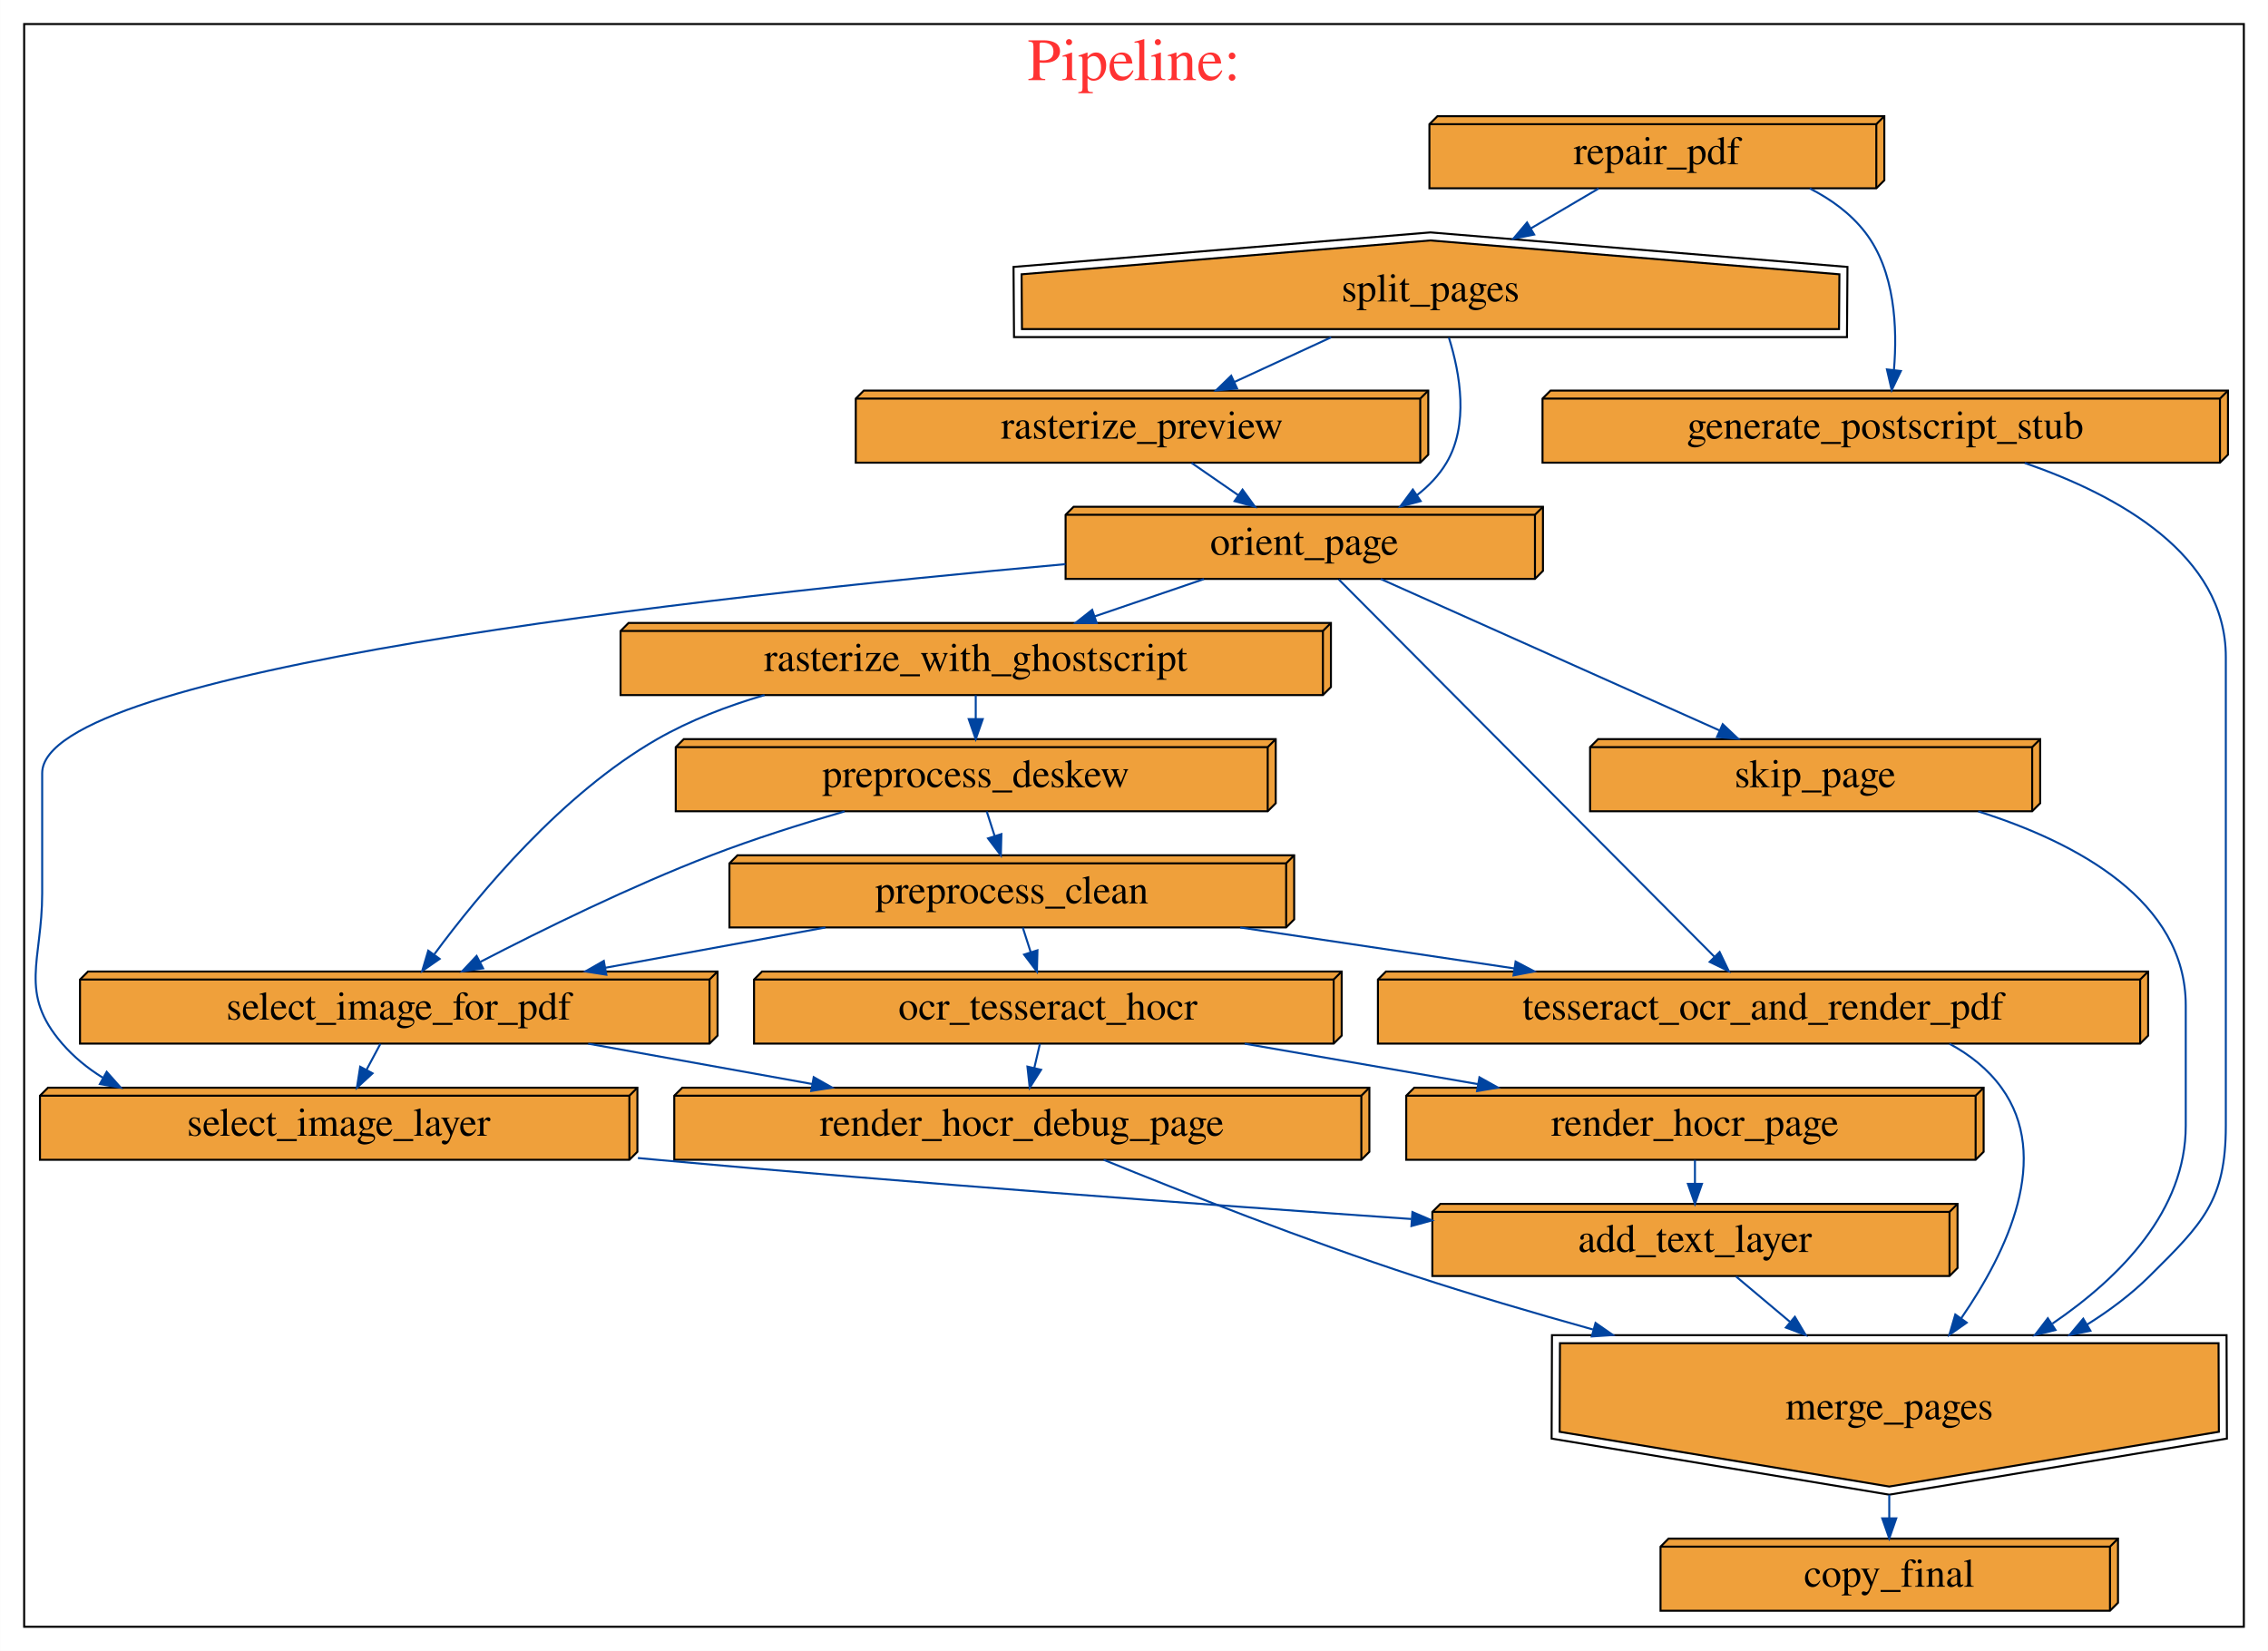
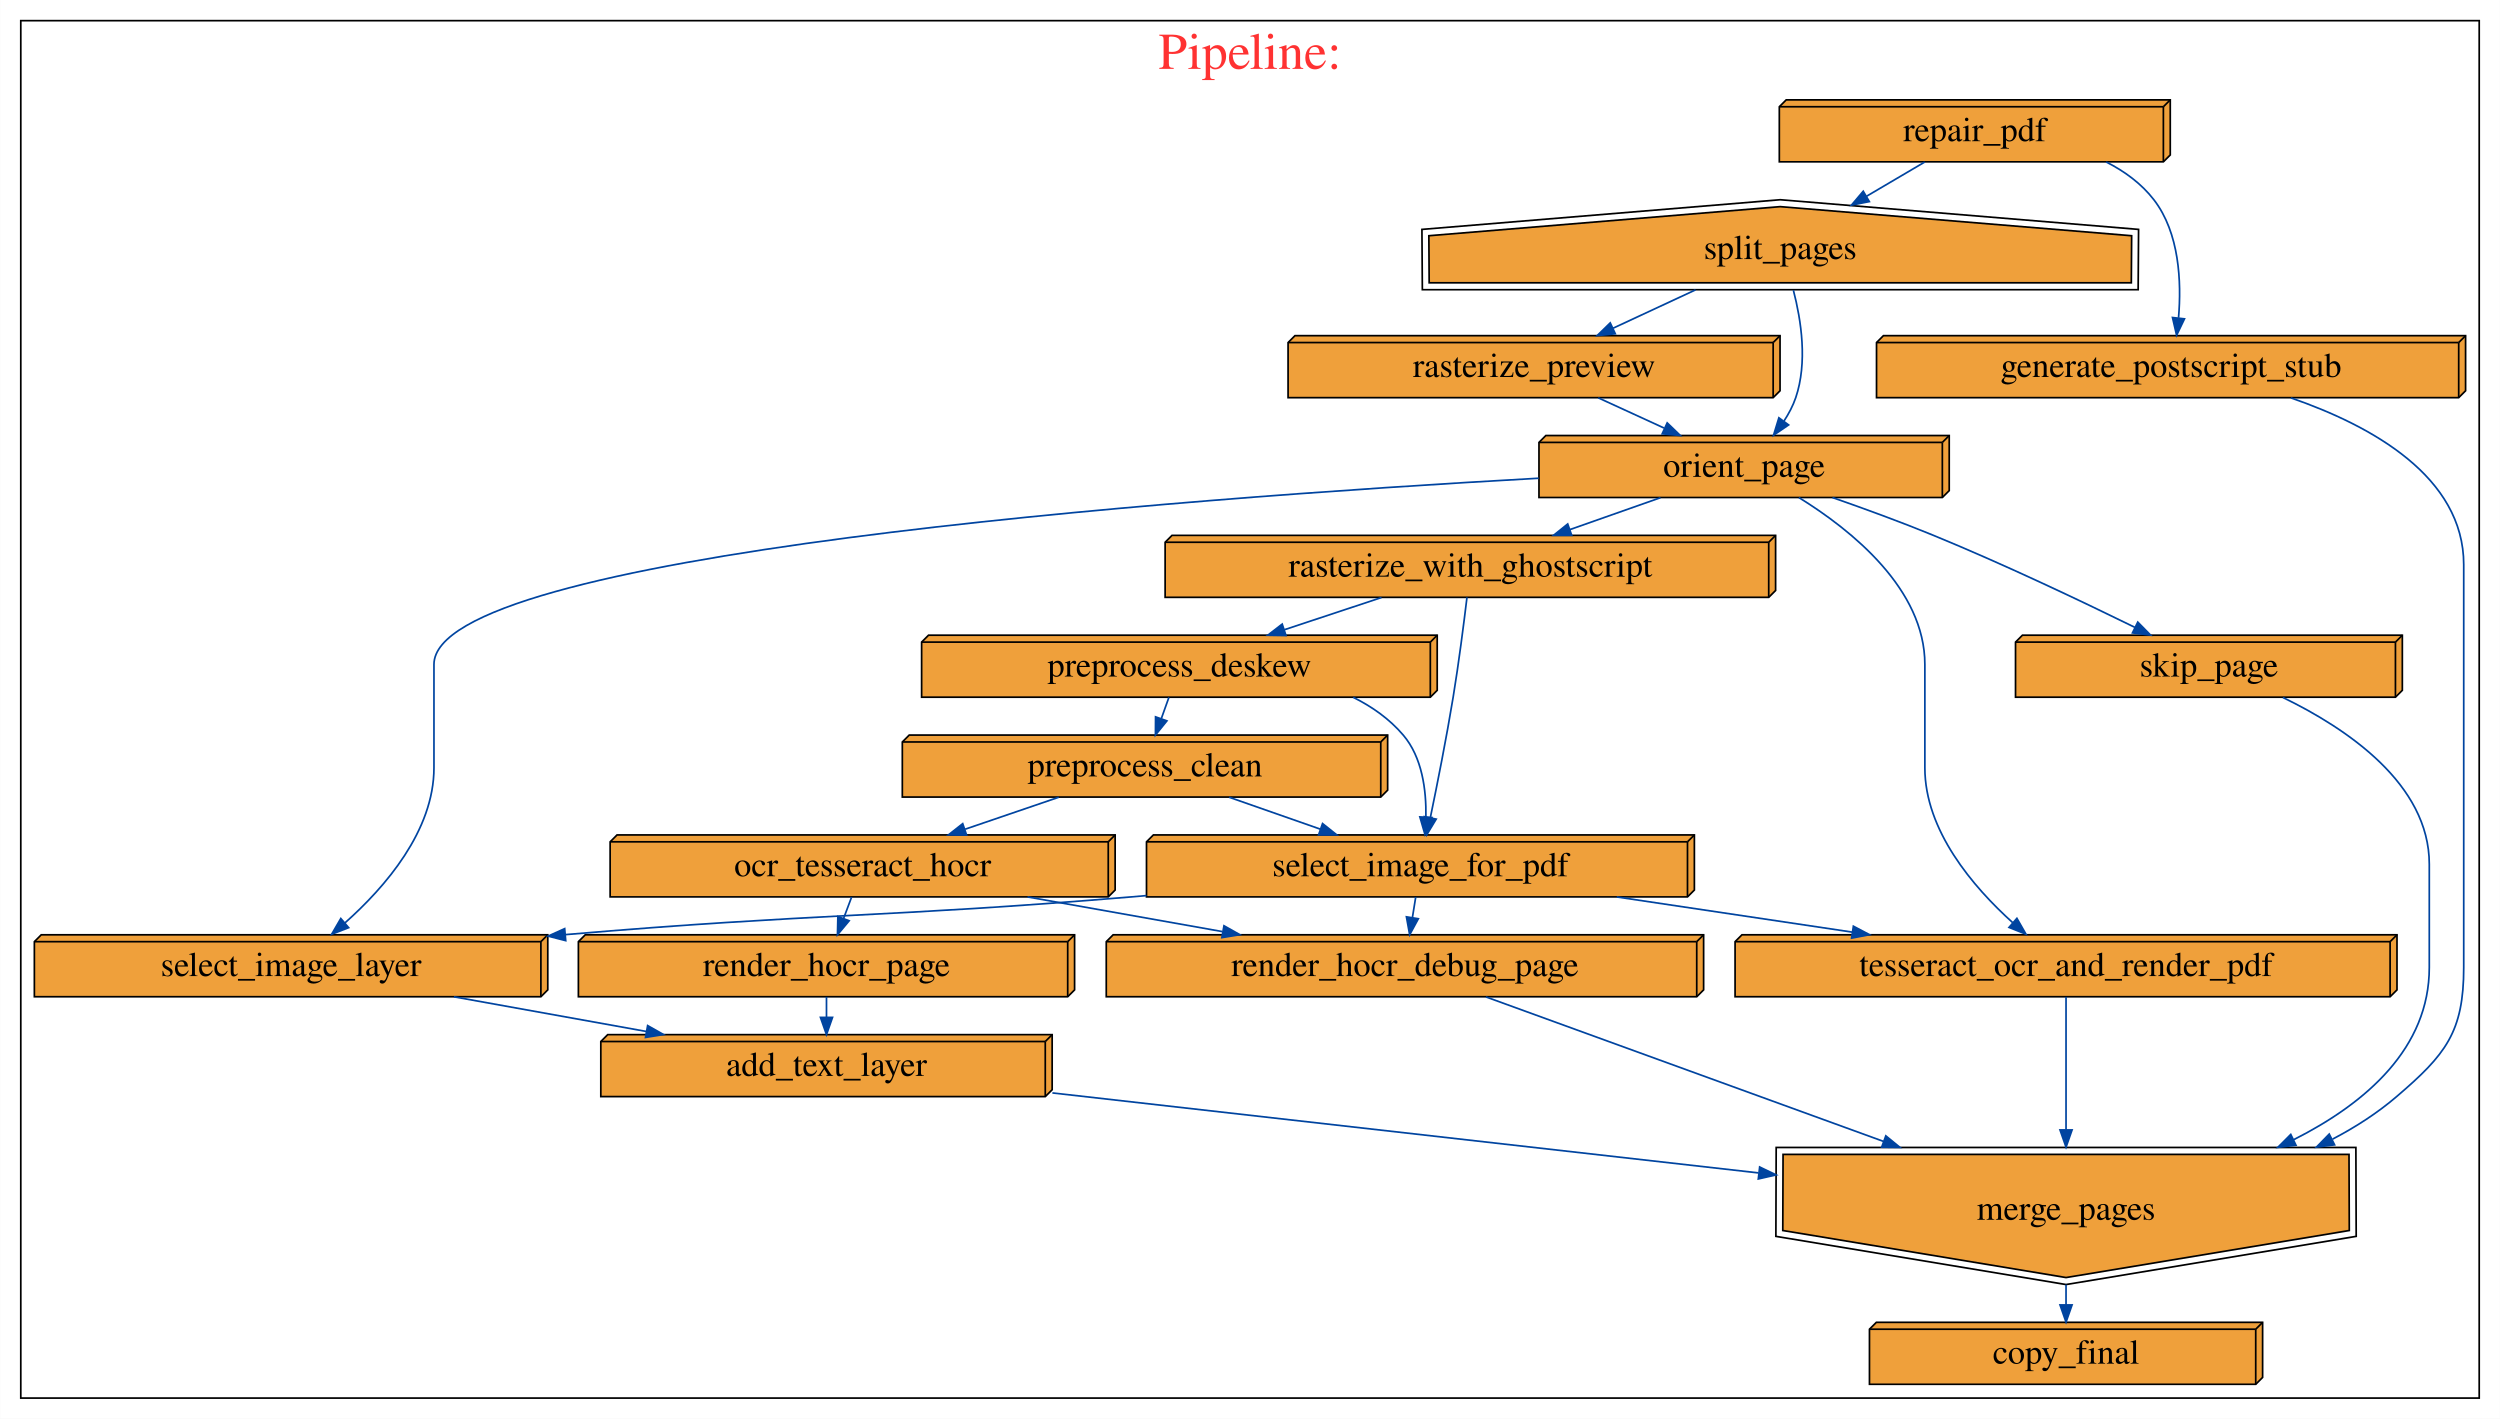
- <svg xmlns="http://www.w3.org/2000/svg" width="1132pt" height="824pt" viewBox="0.00 0.00 1132.00 824.08">
+ <svg xmlns="http://www.w3.org/2000/svg" width="1452pt" height="824pt" viewBox="0.00 0.00 1452.00 824.08">
  <g id="graph0" class="graph" transform="scale(1 1) rotate(0) translate(4 820.083)">
-     <polygon fill="white" stroke="none" points="-4,4 -4,-820.083 1128,-820.083 1128,4 -4,4" />
+     <polygon fill="white" stroke="none" points="-4,4 -4,-820.083 1448,-820.083 1448,4 -4,4" />
    <g id="clust1" class="cluster">
-       <polygon fill="none" stroke="black" points="8,-8 8,-808.083 1116,-808.083 1116,-8 8,-8" />
-       <text text-anchor="middle" x="562" y="-780.083" font-family="Times,serif" font-size="30.00" fill="#ff3232">Pipeline:</text>
+       <polygon fill="none" stroke="black" points="8,-8 8,-808.083 1436,-808.083 1436,-8 8,-8" />
+       <text text-anchor="middle" x="722" y="-780.083" font-family="Times,serif" font-size="30.00" fill="#ff3232">Pipeline:</text>
    </g>
    <g id="node1" class="node">
-       <polygon fill="#efa03b" stroke="black" points="936.535,-762.083 713.465,-762.083 709.465,-758.083 709.465,-726.083 932.535,-726.083 936.535,-730.083 936.535,-762.083" />
-       <polyline fill="none" stroke="black" points="932.535,-758.083 709.465,-758.083 " />
-       <polyline fill="none" stroke="black" points="932.535,-758.083 932.535,-726.083 " />
-       <polyline fill="none" stroke="black" points="932.535,-758.083 936.535,-762.083 " />
-       <text text-anchor="middle" x="823" y="-738.083" font-family="Times,serif" font-size="20.00">repair_pdf</text>
+       <polygon fill="#efa03b" stroke="black" points="1256.54,-762.083 1033.46,-762.083 1029.46,-758.083 1029.46,-726.083 1252.54,-726.083 1256.54,-730.083 1256.54,-762.083" />
+       <polyline fill="none" stroke="black" points="1252.54,-758.083 1029.46,-758.083 " />
+       <polyline fill="none" stroke="black" points="1252.54,-758.083 1252.54,-726.083 " />
+       <polyline fill="none" stroke="black" points="1252.54,-758.083 1256.54,-762.083 " />
+       <text text-anchor="middle" x="1143" y="-738.083" font-family="Times,serif" font-size="20.00">repair_pdf</text>
    </g>
    <g id="node2" class="node">
-       <polygon fill="#efa03b" stroke="black" points="914.112,-683.155 710,-700.057 505.888,-683.155 506.078,-655.806 913.922,-655.806 914.112,-683.155" />
-       <polygon fill="none" stroke="black" points="918.134,-686.834 710,-704.069 501.866,-686.834 502.11,-651.808 917.89,-651.808 918.134,-686.834" />
-       <text text-anchor="middle" x="710" y="-669.596" font-family="Times,serif" font-size="20.00">split_pages</text>
+       <polygon fill="#efa03b" stroke="black" points="1234.11,-683.155 1030,-700.057 825.888,-683.155 826.078,-655.806 1233.92,-655.806 1234.11,-683.155" />
+       <polygon fill="none" stroke="black" points="1238.13,-686.834 1030,-704.069 821.866,-686.834 822.11,-651.808 1237.89,-651.808 1238.13,-686.834" />
+       <text text-anchor="middle" x="1030" y="-669.596" font-family="Times,serif" font-size="20.00">split_pages</text>
    </g>
    <g id="edge1" class="edge">
-       <path fill="none" stroke="#0044a0" d="M793.9,-725.961C783.582,-719.89 771.656,-712.873 760.092,-706.069" />
-       <polygon fill="#0044a0" stroke="#0044a0" points="761.747,-702.982 751.353,-700.927 758.197,-709.015 761.747,-702.982" />
+       <path fill="none" stroke="#0044a0" d="M1113.9,-725.961C1103.58,-719.89 1091.66,-712.873 1080.09,-706.069" />
+       <polygon fill="#0044a0" stroke="#0044a0" points="1081.75,-702.982 1071.35,-700.927 1078.2,-709.015 1081.75,-702.982" />
    </g>
    <g id="node16" class="node">
-       <polygon fill="#efa03b" stroke="black" points="1108.08,-625.109 769.918,-625.109 765.918,-621.109 765.918,-589.109 1104.08,-589.109 1108.08,-593.109 1108.08,-625.109" />
-       <polyline fill="none" stroke="black" points="1104.08,-621.109 765.918,-621.109 " />
-       <polyline fill="none" stroke="black" points="1104.08,-621.109 1104.08,-589.109 " />
-       <polyline fill="none" stroke="black" points="1104.08,-621.109 1108.08,-625.109 " />
-       <text text-anchor="middle" x="937" y="-601.109" font-family="Times,serif" font-size="20.00">generate_postscript_stub</text>
+       <polygon fill="#efa03b" stroke="black" points="1428.08,-625.109 1089.92,-625.109 1085.92,-621.109 1085.92,-589.109 1424.08,-589.109 1428.08,-593.109 1428.08,-625.109" />
+       <polyline fill="none" stroke="black" points="1424.08,-621.109 1085.92,-621.109 " />
+       <polyline fill="none" stroke="black" points="1424.08,-621.109 1424.08,-589.109 " />
+       <polyline fill="none" stroke="black" points="1424.08,-621.109 1428.08,-625.109 " />
+       <text text-anchor="middle" x="1257" y="-601.109" font-family="Times,serif" font-size="20.00">generate_postscript_stub</text>
    </g>
    <g id="edge22" class="edge">
-       <path fill="none" stroke="#0044a0" d="M899.32,-726.004C909.979,-720.592 919.748,-713.466 927,-704.083 941.916,-684.78 943.099,-656.385 941.345,-635.486" />
-       <polygon fill="#0044a0" stroke="#0044a0" points="944.8,-634.881 940.218,-625.328 937.843,-635.653 944.8,-634.881" />
+       <path fill="none" stroke="#0044a0" d="M1219.32,-726.004C1229.98,-720.592 1239.75,-713.466 1247,-704.083 1261.92,-684.78 1263.1,-656.385 1261.35,-635.486" />
+       <polygon fill="#0044a0" stroke="#0044a0" points="1264.8,-634.881 1260.22,-625.328 1257.84,-635.653 1264.8,-634.881" />
    </g>
    <g id="node3" class="node">
-       <polygon fill="#efa03b" stroke="black" points="708.883,-625.109 427.117,-625.109 423.117,-621.109 423.117,-589.109 704.883,-589.109 708.883,-593.109 708.883,-625.109" />
-       <polyline fill="none" stroke="black" points="704.883,-621.109 423.117,-621.109 " />
-       <polyline fill="none" stroke="black" points="704.883,-621.109 704.883,-589.109 " />
-       <polyline fill="none" stroke="black" points="704.883,-621.109 708.883,-625.109 " />
-       <text text-anchor="middle" x="566" y="-601.109" font-family="Times,serif" font-size="20.00">rasterize_preview</text>
+       <polygon fill="#efa03b" stroke="black" points="1029.88,-625.109 748.117,-625.109 744.117,-621.109 744.117,-589.109 1025.88,-589.109 1029.88,-593.109 1029.88,-625.109" />
+       <polyline fill="none" stroke="black" points="1025.88,-621.109 744.117,-621.109 " />
+       <polyline fill="none" stroke="black" points="1025.88,-621.109 1025.88,-589.109 " />
+       <polyline fill="none" stroke="black" points="1025.88,-621.109 1029.88,-625.109 " />
+       <text text-anchor="middle" x="887" y="-601.109" font-family="Times,serif" font-size="20.00">rasterize_preview</text>
    </g>
    <g id="edge2" class="edge">
-       <path fill="none" stroke="#0044a0" d="M660.443,-651.715C644.813,-644.498 627.615,-636.558 612.226,-629.452" />
-       <polygon fill="#0044a0" stroke="#0044a0" points="613.454,-626.165 602.908,-625.15 610.52,-632.52 613.454,-626.165" />
+       <path fill="none" stroke="#0044a0" d="M980.788,-651.715C965.266,-644.498 948.187,-636.558 932.905,-629.452" />
+       <polygon fill="#0044a0" stroke="#0044a0" points="934.195,-626.193 923.652,-625.15 931.244,-632.54 934.195,-626.193" />
    </g>
    <g id="node4" class="node">
-       <polygon fill="#efa03b" stroke="black" points="766.148,-567.109 531.852,-567.109 527.852,-563.109 527.852,-531.109 762.148,-531.109 766.148,-535.109 766.148,-567.109" />
-       <polyline fill="none" stroke="black" points="762.148,-563.109 527.852,-563.109 " />
-       <polyline fill="none" stroke="black" points="762.148,-563.109 762.148,-531.109 " />
-       <polyline fill="none" stroke="black" points="762.148,-563.109 766.148,-567.109 " />
-       <text text-anchor="middle" x="647" y="-543.109" font-family="Times,serif" font-size="20.00">orient_page</text>
+       <polygon fill="#efa03b" stroke="black" points="1128.15,-567.109 893.852,-567.109 889.852,-563.109 889.852,-531.109 1124.15,-531.109 1128.15,-535.109 1128.15,-567.109" />
+       <polyline fill="none" stroke="black" points="1124.15,-563.109 889.852,-563.109 " />
+       <polyline fill="none" stroke="black" points="1124.15,-563.109 1124.15,-531.109 " />
+       <polyline fill="none" stroke="black" points="1124.15,-563.109 1128.15,-567.109 " />
+       <text text-anchor="middle" x="1009" y="-543.109" font-family="Times,serif" font-size="20.00">orient_page</text>
    </g>
    <g id="edge4" class="edge">
-       <path fill="none" stroke="#0044a0" d="M719.184,-651.557C724.864,-633.356 729.158,-607.968 718,-589.109 714.258,-582.785 709.086,-577.418 703.224,-572.88" />
-       <polygon fill="#0044a0" stroke="#0044a0" points="705.107,-569.928 694.871,-567.195 701.168,-575.715 705.107,-569.928" />
+       <path fill="none" stroke="#0044a0" d="M1037.63,-651.508C1042.21,-633.96 1045.92,-609.455 1039,-589.109 1037.4,-584.404 1034.98,-579.822 1032.19,-575.552" />
+       <polygon fill="#0044a0" stroke="#0044a0" points="1034.85,-573.258 1026.1,-567.282 1029.21,-577.409 1034.85,-573.258" />
    </g>
    <g id="edge3" class="edge">
-       <path fill="none" stroke="#0044a0" d="M590.743,-589.003C598.123,-583.901 606.33,-578.227 614.143,-572.825" />
-       <polygon fill="#0044a0" stroke="#0044a0" points="616.174,-575.677 622.409,-567.111 612.193,-569.919 616.174,-575.677" />
+       <path fill="none" stroke="#0044a0" d="M924.267,-589.003C936.328,-583.467 949.857,-577.257 962.502,-571.453" />
+       <polygon fill="#0044a0" stroke="#0044a0" points="964.333,-574.463 971.961,-567.111 961.413,-568.102 964.333,-574.463" />
    </g>
    <g id="node5" class="node">
-       <polygon fill="#efa03b" stroke="black" points="660.299,-509.109 309.701,-509.109 305.701,-505.109 305.701,-473.109 656.299,-473.109 660.299,-477.109 660.299,-509.109" />
-       <polyline fill="none" stroke="black" points="656.299,-505.109 305.701,-505.109 " />
-       <polyline fill="none" stroke="black" points="656.299,-505.109 656.299,-473.109 " />
-       <polyline fill="none" stroke="black" points="656.299,-505.109 660.299,-509.109 " />
-       <text text-anchor="middle" x="483" y="-485.109" font-family="Times,serif" font-size="20.00">rasterize_with_ghostscript</text>
+       <polygon fill="#efa03b" stroke="black" points="1027.3,-509.109 676.701,-509.109 672.701,-505.109 672.701,-473.109 1023.3,-473.109 1027.3,-477.109 1027.3,-509.109" />
+       <polyline fill="none" stroke="black" points="1023.3,-505.109 672.701,-505.109 " />
+       <polyline fill="none" stroke="black" points="1023.3,-505.109 1023.3,-473.109 " />
+       <polyline fill="none" stroke="black" points="1023.3,-505.109 1027.3,-509.109 " />
+       <text text-anchor="middle" x="850" y="-485.109" font-family="Times,serif" font-size="20.00">rasterize_with_ghostscript</text>
    </g>
    <g id="edge5" class="edge">
-       <path fill="none" stroke="#0044a0" d="M596.903,-531.003C579.736,-525.141 560.358,-518.524 542.518,-512.433" />
-       <polygon fill="#0044a0" stroke="#0044a0" points="543.384,-509.03 532.79,-509.111 541.122,-515.654 543.384,-509.03" />
+       <path fill="none" stroke="#0044a0" d="M960.431,-531.003C943.787,-525.141 924.999,-518.524 907.704,-512.433" />
+       <polygon fill="#0044a0" stroke="#0044a0" points="908.867,-509.132 898.272,-509.111 906.541,-515.734 908.867,-509.132" />
    </g>
    <g id="node11" class="node">
      <polygon fill="#efa03b" stroke="black" points="314.109,-277.109 19.891,-277.109 15.891,-273.109 15.891,-241.109 310.109,-241.109 314.109,-245.109 314.109,-277.109" />
      <polyline fill="none" stroke="black" points="310.109,-273.109 15.891,-273.109 " />
      <polyline fill="none" stroke="black" points="310.109,-273.109 310.109,-241.109 " />
      <polyline fill="none" stroke="black" points="310.109,-273.109 314.109,-277.109 " />
      <text text-anchor="middle" x="165" y="-253.109" font-family="Times,serif" font-size="20.00">select_image_layer</text>
    </g>
    <g id="edge14" class="edge">
-       <path fill="none" stroke="#0044a0" d="M527.761,-538.463C345.118,-522.06 17,-485.447 17,-434.109 17,-434.109 17,-434.109 17,-374.109 17,-340.481 4.979,-324.525 27,-299.109 32.8,-292.415 39.654,-286.828 47.156,-282.17" />
-       <polygon fill="#0044a0" stroke="#0044a0" points="49.199,-285.038 56.236,-277.118 45.796,-278.921 49.199,-285.038" />
+       <path fill="none" stroke="#0044a0" d="M889.675,-542.297C675.505,-530.255 248,-498.192 248,-434.109 248,-434.109 248,-434.109 248,-374.109 248,-337.597 219.83,-304.936 196.312,-284.031" />
+       <polygon fill="#0044a0" stroke="#0044a0" points="198.437,-281.243 188.562,-277.404 193.888,-286.563 198.437,-281.243" />
    </g>
    <g id="node14" class="node">
-       <polygon fill="#efa03b" stroke="black" points="1014.34,-451.109 793.662,-451.109 789.662,-447.109 789.662,-415.109 1010.34,-415.109 1014.34,-419.109 1014.34,-451.109" />
-       <polyline fill="none" stroke="black" points="1010.34,-447.109 789.662,-447.109 " />
-       <polyline fill="none" stroke="black" points="1010.34,-447.109 1010.34,-415.109 " />
-       <polyline fill="none" stroke="black" points="1010.34,-447.109 1014.34,-451.109 " />
-       <text text-anchor="middle" x="902" y="-427.109" font-family="Times,serif" font-size="20.00">skip_page</text>
+       <polygon fill="#efa03b" stroke="black" points="1391.34,-451.109 1170.66,-451.109 1166.66,-447.109 1166.66,-415.109 1387.34,-415.109 1391.34,-419.109 1391.34,-451.109" />
+       <polyline fill="none" stroke="black" points="1387.34,-447.109 1166.66,-447.109 " />
+       <polyline fill="none" stroke="black" points="1387.34,-447.109 1387.34,-415.109 " />
+       <polyline fill="none" stroke="black" points="1387.34,-447.109 1391.34,-451.109 " />
+       <text text-anchor="middle" x="1279" y="-427.109" font-family="Times,serif" font-size="20.00">skip_page</text>
    </g>
    <g id="edge19" class="edge">
-       <path fill="none" stroke="#0044a0" d="M685.176,-531.042C730.244,-510.894 805.236,-477.369 854.145,-455.503" />
-       <polygon fill="#0044a0" stroke="#0044a0" points="855.862,-458.57 863.563,-451.293 853.005,-452.179 855.862,-458.57" />
+       <path fill="none" stroke="#0044a0" d="M1060.32,-531.078C1078.95,-524.591 1100.07,-516.881 1119,-509.109 1159.3,-492.568 1204.11,-471.304 1236.04,-455.645" />
+       <polygon fill="#0044a0" stroke="#0044a0" points="1237.67,-458.74 1245.1,-451.181 1234.58,-452.461 1237.67,-458.74" />
    </g>
    <g id="node15" class="node">
-       <polygon fill="#efa03b" stroke="black" points="1068.24,-335.109 687.76,-335.109 683.76,-331.109 683.76,-299.109 1064.24,-299.109 1068.24,-303.109 1068.24,-335.109" />
-       <polyline fill="none" stroke="black" points="1064.24,-331.109 683.76,-331.109 " />
-       <polyline fill="none" stroke="black" points="1064.24,-331.109 1064.24,-299.109 " />
-       <polyline fill="none" stroke="black" points="1064.24,-331.109 1068.24,-335.109 " />
-       <text text-anchor="middle" x="876" y="-311.109" font-family="Times,serif" font-size="20.00">tesseract_ocr_and_render_pdf</text>
+       <polygon fill="#efa03b" stroke="black" points="1388.24,-277.109 1007.76,-277.109 1003.76,-273.109 1003.76,-241.109 1384.24,-241.109 1388.24,-245.109 1388.24,-277.109" />
+       <polyline fill="none" stroke="black" points="1384.24,-273.109 1003.76,-273.109 " />
+       <polyline fill="none" stroke="black" points="1384.24,-273.109 1384.24,-241.109 " />
+       <polyline fill="none" stroke="black" points="1384.24,-273.109 1388.24,-277.109 " />
+       <text text-anchor="middle" x="1196" y="-253.109" font-family="Times,serif" font-size="20.00">tesseract_ocr_and_render_pdf</text>
    </g>
    <g id="edge21" class="edge">
-       <path fill="none" stroke="#0044a0" d="M664.212,-530.822C704.512,-490.347 805.091,-389.328 851.647,-342.569" />
-       <polygon fill="#0044a0" stroke="#0044a0" points="854.325,-344.84 858.9,-335.284 849.364,-339.901 854.325,-344.84" />
+       <path fill="none" stroke="#0044a0" d="M1040.79,-531.094C1071.69,-511.983 1114,-477.834 1114,-434.109 1114,-434.109 1114,-434.109 1114,-374.109 1114,-337.749 1141.83,-305.063 1165.07,-284.11" />
+       <polygon fill="#0044a0" stroke="#0044a0" points="1167.46,-286.664 1172.72,-277.466 1162.87,-281.377 1167.46,-286.664" />
    </g>
    <g id="node6" class="node">
-       <polygon fill="#efa03b" stroke="black" points="632.742,-451.109 337.258,-451.109 333.258,-447.109 333.258,-415.109 628.742,-415.109 632.742,-419.109 632.742,-451.109" />
-       <polyline fill="none" stroke="black" points="628.742,-447.109 333.258,-447.109 " />
-       <polyline fill="none" stroke="black" points="628.742,-447.109 628.742,-415.109 " />
-       <polyline fill="none" stroke="black" points="628.742,-447.109 632.742,-451.109 " />
-       <text text-anchor="middle" x="483" y="-427.109" font-family="Times,serif" font-size="20.00">preprocess_deskew</text>
+       <polygon fill="#efa03b" stroke="black" points="830.742,-451.109 535.258,-451.109 531.258,-447.109 531.258,-415.109 826.742,-415.109 830.742,-419.109 830.742,-451.109" />
+       <polyline fill="none" stroke="black" points="826.742,-447.109 531.258,-447.109 " />
+       <polyline fill="none" stroke="black" points="826.742,-447.109 826.742,-415.109 " />
+       <polyline fill="none" stroke="black" points="826.742,-447.109 830.742,-451.109 " />
+       <text text-anchor="middle" x="681" y="-427.109" font-family="Times,serif" font-size="20.00">preprocess_deskew</text>
    </g>
    <g id="edge6" class="edge">
-       <path fill="none" stroke="#0044a0" d="M483,-473.003C483,-469.312 483,-465.322 483,-461.352" />
-       <polygon fill="#0044a0" stroke="#0044a0" points="486.5,-461.111 483,-451.111 479.5,-461.111 486.5,-461.111" />
+       <path fill="none" stroke="#0044a0" d="M798.376,-473.003C780.521,-467.087 760.346,-460.402 741.823,-454.264" />
+       <polygon fill="#0044a0" stroke="#0044a0" points="742.901,-450.934 732.308,-451.111 740.699,-457.579 742.901,-450.934" />
    </g>
    <g id="node10" class="node">
-       <polygon fill="#efa03b" stroke="black" points="354.119,-335.109 39.881,-335.109 35.881,-331.109 35.881,-299.109 350.119,-299.109 354.119,-303.109 354.119,-335.109" />
-       <polyline fill="none" stroke="black" points="350.119,-331.109 35.881,-331.109 " />
-       <polyline fill="none" stroke="black" points="350.119,-331.109 350.119,-299.109 " />
-       <polyline fill="none" stroke="black" points="350.119,-331.109 354.119,-335.109 " />
-       <text text-anchor="middle" x="195" y="-311.109" font-family="Times,serif" font-size="20.00">select_image_for_pdf</text>
+       <polygon fill="#efa03b" stroke="black" points="980.119,-335.109 665.881,-335.109 661.881,-331.109 661.881,-299.109 976.119,-299.109 980.119,-303.109 980.119,-335.109" />
+       <polyline fill="none" stroke="black" points="976.119,-331.109 661.881,-331.109 " />
+       <polyline fill="none" stroke="black" points="976.119,-331.109 976.119,-299.109 " />
+       <polyline fill="none" stroke="black" points="976.119,-331.109 980.119,-335.109 " />
+       <text text-anchor="middle" x="821" y="-311.109" font-family="Times,serif" font-size="20.00">select_image_for_pdf</text>
    </g>
    <g id="edge12" class="edge">
-       <path fill="none" stroke="#0044a0" d="M377.567,-473.091C359.004,-467.659 340.397,-460.511 324,-451.109 276.505,-423.877 235.143,-374.068 212.753,-343.738" />
-       <polygon fill="#0044a0" stroke="#0044a0" points="215.39,-341.412 206.69,-335.366 209.721,-345.518 215.39,-341.412" />
+       <path fill="none" stroke="#0044a0" d="M848.03,-473.087C846.196,-457.857 843.261,-434.941 840,-415.109 836.1,-391.393 830.78,-364.592 826.761,-345.181" />
+       <polygon fill="#0044a0" stroke="#0044a0" points="830.152,-344.296 824.68,-335.224 823.3,-345.728 830.152,-344.296" />
    </g>
    <g id="node7" class="node">
-       <polygon fill="#efa03b" stroke="black" points="641.95,-393.109 364.05,-393.109 360.05,-389.109 360.05,-357.109 637.95,-357.109 641.95,-361.109 641.95,-393.109" />
-       <polyline fill="none" stroke="black" points="637.95,-389.109 360.05,-389.109 " />
-       <polyline fill="none" stroke="black" points="637.95,-389.109 637.95,-357.109 " />
-       <polyline fill="none" stroke="black" points="637.95,-389.109 641.95,-393.109 " />
-       <text text-anchor="middle" x="501" y="-369.109" font-family="Times,serif" font-size="20.00">preprocess_clean</text>
+       <polygon fill="#efa03b" stroke="black" points="801.95,-393.109 524.05,-393.109 520.05,-389.109 520.05,-357.109 797.95,-357.109 801.95,-361.109 801.95,-393.109" />
+       <polyline fill="none" stroke="black" points="797.95,-389.109 520.05,-389.109 " />
+       <polyline fill="none" stroke="black" points="797.95,-389.109 797.95,-357.109 " />
+       <polyline fill="none" stroke="black" points="797.95,-389.109 801.95,-393.109 " />
+       <text text-anchor="middle" x="661" y="-369.109" font-family="Times,serif" font-size="20.00">preprocess_clean</text>
    </g>
    <g id="edge7" class="edge">
-       <path fill="none" stroke="#0044a0" d="M488.498,-415.003C489.755,-411.095 491.119,-406.852 492.468,-402.652" />
-       <polygon fill="#0044a0" stroke="#0044a0" points="495.807,-403.702 495.535,-393.111 489.143,-401.56 495.807,-403.702" />
+       <path fill="none" stroke="#0044a0" d="M674.891,-415.003C673.495,-411.095 671.979,-406.852 670.48,-402.652" />
+       <polygon fill="#0044a0" stroke="#0044a0" points="673.731,-401.351 667.072,-393.111 667.139,-403.705 673.731,-401.351" />
    </g>
    <g id="edge11" class="edge">
-       <path fill="none" stroke="#0044a0" d="M417.515,-415.016C396.072,-408.823 372.295,-401.313 351,-393.109 310.847,-377.641 266.808,-356.013 235.791,-339.955" />
-       <polygon fill="#0044a0" stroke="#0044a0" points="237.087,-336.684 226.602,-335.163 233.85,-342.89 237.087,-336.684" />
+       <path fill="none" stroke="#0044a0" d="M781.944,-415.046C792.967,-409.579 803.051,-402.434 811,-393.109 822.009,-380.195 824.454,-361.215 824.174,-345.581" />
+       <polygon fill="#0044a0" stroke="#0044a0" points="827.659,-345.2 823.617,-335.407 820.669,-345.583 827.659,-345.2" />
    </g>
    <g id="node8" class="node">
-       <polygon fill="#efa03b" stroke="black" points="665.666,-335.109 376.334,-335.109 372.334,-331.109 372.334,-299.109 661.666,-299.109 665.666,-303.109 665.666,-335.109" />
-       <polyline fill="none" stroke="black" points="661.666,-331.109 372.334,-331.109 " />
-       <polyline fill="none" stroke="black" points="661.666,-331.109 661.666,-299.109 " />
-       <polyline fill="none" stroke="black" points="661.666,-331.109 665.666,-335.109 " />
-       <text text-anchor="middle" x="519" y="-311.109" font-family="Times,serif" font-size="20.00">ocr_tesseract_hocr</text>
+       <polygon fill="#efa03b" stroke="black" points="643.666,-335.109 354.334,-335.109 350.334,-331.109 350.334,-299.109 639.666,-299.109 643.666,-303.109 643.666,-335.109" />
+       <polyline fill="none" stroke="black" points="639.666,-331.109 350.334,-331.109 " />
+       <polyline fill="none" stroke="black" points="639.666,-331.109 639.666,-299.109 " />
+       <polyline fill="none" stroke="black" points="639.666,-331.109 643.666,-335.109 " />
+       <text text-anchor="middle" x="497" y="-311.109" font-family="Times,serif" font-size="20.00">ocr_tesseract_hocr</text>
    </g>
    <g id="edge8" class="edge">
-       <path fill="none" stroke="#0044a0" d="M506.498,-357.003C507.755,-353.095 509.119,-348.852 510.468,-344.652" />
-       <polygon fill="#0044a0" stroke="#0044a0" points="513.807,-345.702 513.535,-335.111 507.143,-343.56 513.807,-345.702" />
+       <path fill="none" stroke="#0044a0" d="M610.903,-357.003C593.736,-351.141 574.358,-344.524 556.518,-338.433" />
+       <polygon fill="#0044a0" stroke="#0044a0" points="557.384,-335.03 546.79,-335.111 555.122,-341.654 557.384,-335.03" />
    </g>
    <g id="edge10" class="edge">
-       <path fill="none" stroke="#0044a0" d="M407.944,-357.079C373.227,-350.726 333.62,-343.478 298.057,-336.969" />
-       <polygon fill="#0044a0" stroke="#0044a0" points="298.608,-333.512 288.141,-335.155 297.348,-340.398 298.608,-333.512" />
+       <path fill="none" stroke="#0044a0" d="M709.875,-357.003C726.624,-351.141 745.529,-344.524 762.933,-338.433" />
+       <polygon fill="#0044a0" stroke="#0044a0" points="764.142,-341.718 772.425,-335.111 761.83,-335.111 764.142,-341.718" />
+     </g>
+     <g id="node9" class="node">
+       <polygon fill="#efa03b" stroke="black" points="620.109,-277.109 335.891,-277.109 331.891,-273.109 331.891,-241.109 616.109,-241.109 620.109,-245.109 620.109,-277.109" />
+       <polyline fill="none" stroke="black" points="616.109,-273.109 331.891,-273.109 " />
+       <polyline fill="none" stroke="black" points="616.109,-273.109 616.109,-241.109 " />
+       <polyline fill="none" stroke="black" points="616.109,-273.109 620.109,-277.109 " />
+       <text text-anchor="middle" x="476" y="-253.109" font-family="Times,serif" font-size="20.00">render_hocr_page</text>
+     </g>
+     <g id="edge9" class="edge">
+       <path fill="none" stroke="#0044a0" d="M490.585,-299.003C489.12,-295.095 487.528,-290.852 485.953,-286.652" />
+       <polygon fill="#0044a0" stroke="#0044a0" points="489.164,-285.245 482.376,-277.111 482.61,-287.703 489.164,-285.245" />
+     </g>
+     <g id="node13" class="node">
+       <polygon fill="#efa03b" stroke="black" points="985.486,-277.109 642.514,-277.109 638.514,-273.109 638.514,-241.109 981.486,-241.109 985.486,-245.109 985.486,-277.109" />
+       <polyline fill="none" stroke="black" points="981.486,-273.109 638.514,-273.109 " />
+       <polyline fill="none" stroke="black" points="981.486,-273.109 981.486,-241.109 " />
+       <polyline fill="none" stroke="black" points="981.486,-273.109 985.486,-277.109 " />
+       <text text-anchor="middle" x="812" y="-253.109" font-family="Times,serif" font-size="20.00">render_hocr_debug_page</text>
+     </g>
+     <g id="edge18" class="edge">
+       <path fill="none" stroke="#0044a0" d="M592.793,-299.079C628.531,-292.726 669.303,-285.478 705.912,-278.969" />
+       <polygon fill="#0044a0" stroke="#0044a0" points="706.887,-282.351 716.12,-277.155 705.661,-275.459 706.887,-282.351" />
+     </g>
+     <g id="node12" class="node">
+       <polygon fill="#efa03b" stroke="black" points="607.082,-219.109 348.918,-219.109 344.918,-215.109 344.918,-183.109 603.082,-183.109 607.082,-187.109 607.082,-219.109" />
+       <polyline fill="none" stroke="black" points="603.082,-215.109 344.918,-215.109 " />
+       <polyline fill="none" stroke="black" points="603.082,-215.109 603.082,-183.109 " />
+       <polyline fill="none" stroke="black" points="603.082,-215.109 607.082,-219.109 " />
+       <text text-anchor="middle" x="476" y="-195.109" font-family="Times,serif" font-size="20.00">add_text_layer</text>
+     </g>
+     <g id="edge15" class="edge">
+       <path fill="none" stroke="#0044a0" d="M476,-241.003C476,-237.312 476,-233.322 476,-229.352" />
+       <polygon fill="#0044a0" stroke="#0044a0" points="479.5,-229.111 476,-219.111 472.5,-229.111 479.5,-229.111" />
+     </g>
+     <g id="edge13" class="edge">
+       <path fill="none" stroke="#0044a0" d="M661.842,-299.864C658.871,-299.606 655.921,-299.354 653,-299.109 509.812,-287.095 471.159,-289.734 324.542,-277.219" />
+       <polygon fill="#0044a0" stroke="#0044a0" points="324.526,-273.705 314.262,-276.332 323.924,-280.679 324.526,-273.705" />
+     </g>
+     <g id="edge17" class="edge">
+       <path fill="none" stroke="#0044a0" d="M818.251,-299.003C817.64,-295.204 816.979,-291.087 816.322,-287.002" />
+       <polygon fill="#0044a0" stroke="#0044a0" points="819.775,-286.429 814.732,-277.111 812.864,-287.539 819.775,-286.429" />
    </g>
    <g id="edge20" class="edge">
-       <path fill="none" stroke="#0044a0" d="M615.04,-357.079C658.311,-350.618 707.783,-343.23 751.935,-336.636" />
-       <polygon fill="#0044a0" stroke="#0044a0" points="752.483,-340.093 761.857,-335.155 751.449,-333.17 752.483,-340.093" />
-     </g>
-     <g id="node9" class="node">
-       <polygon fill="#efa03b" stroke="black" points="986.109,-277.109 701.891,-277.109 697.891,-273.109 697.891,-241.109 982.109,-241.109 986.109,-245.109 986.109,-277.109" />
-       <polyline fill="none" stroke="black" points="982.109,-273.109 697.891,-273.109 " />
-       <polyline fill="none" stroke="black" points="982.109,-273.109 982.109,-241.109 " />
-       <polyline fill="none" stroke="black" points="982.109,-273.109 986.109,-277.109 " />
-       <text text-anchor="middle" x="842" y="-253.109" font-family="Times,serif" font-size="20.00">render_hocr_page</text>
-     </g>
-     <g id="edge9" class="edge">
-       <path fill="none" stroke="#0044a0" d="M617.226,-299.079C654.028,-292.699 696.036,-285.416 733.699,-278.886" />
-       <polygon fill="#0044a0" stroke="#0044a0" points="734.429,-282.312 743.685,-277.155 733.234,-275.415 734.429,-282.312" />
-     </g>
-     <g id="node13" class="node">
-       <polygon fill="#efa03b" stroke="black" points="679.486,-277.109 336.514,-277.109 332.514,-273.109 332.514,-241.109 675.486,-241.109 679.486,-245.109 679.486,-277.109" />
-       <polyline fill="none" stroke="black" points="675.486,-273.109 332.514,-273.109 " />
-       <polyline fill="none" stroke="black" points="675.486,-273.109 675.486,-241.109 " />
-       <polyline fill="none" stroke="black" points="675.486,-273.109 679.486,-277.109 " />
-       <text text-anchor="middle" x="506" y="-253.109" font-family="Times,serif" font-size="20.00">render_hocr_debug_page</text>
-     </g>
-     <g id="edge18" class="edge">
-       <path fill="none" stroke="#0044a0" d="M515.029,-299.003C514.147,-295.204 513.191,-291.087 512.243,-287.002" />
-       <polygon fill="#0044a0" stroke="#0044a0" points="515.617,-286.06 509.947,-277.111 508.799,-287.643 515.617,-286.06" />
-     </g>
-     <g id="node12" class="node">
-       <polygon fill="#efa03b" stroke="black" points="973.082,-219.109 714.918,-219.109 710.918,-215.109 710.918,-183.109 969.082,-183.109 973.082,-187.109 973.082,-219.109" />
-       <polyline fill="none" stroke="black" points="969.082,-215.109 710.918,-215.109 " />
-       <polyline fill="none" stroke="black" points="969.082,-215.109 969.082,-183.109 " />
-       <polyline fill="none" stroke="black" points="969.082,-215.109 973.082,-219.109 " />
-       <text text-anchor="middle" x="842" y="-195.109" font-family="Times,serif" font-size="20.00">add_text_layer</text>
-     </g>
-     <g id="edge15" class="edge">
-       <path fill="none" stroke="#0044a0" d="M842,-241.003C842,-237.312 842,-233.322 842,-229.352" />
-       <polygon fill="#0044a0" stroke="#0044a0" points="845.5,-229.111 842,-219.111 838.5,-229.111 845.5,-229.111" />
-     </g>
-     <g id="edge13" class="edge">
-       <path fill="none" stroke="#0044a0" d="M185.836,-299.003C183.626,-294.878 181.216,-290.379 178.845,-285.952" />
-       <polygon fill="#0044a0" stroke="#0044a0" points="181.915,-284.273 174.108,-277.111 175.745,-287.578 181.915,-284.273" />
-     </g>
-     <g id="edge17" class="edge">
-       <path fill="none" stroke="#0044a0" d="M289.577,-299.079C324.86,-292.726 365.115,-285.478 401.259,-278.969" />
-       <polygon fill="#0044a0" stroke="#0044a0" points="402.116,-282.372 411.337,-277.155 400.875,-275.482 402.116,-282.372" />
+       <path fill="none" stroke="#0044a0" d="M935.04,-299.079C978.311,-292.618 1027.78,-285.23 1071.94,-278.636" />
+       <polygon fill="#0044a0" stroke="#0044a0" points="1072.48,-282.093 1081.86,-277.155 1071.45,-275.17 1072.48,-282.093" />
    </g>
    <g id="edge16" class="edge">
-       <path fill="none" stroke="#0044a0" d="M314.366,-242.002C317.606,-241.697 320.821,-241.399 324,-241.109 451.228,-229.521 596.262,-218.816 700.44,-211.565" />
-       <polygon fill="#0044a0" stroke="#0044a0" points="700.976,-215.036 710.71,-210.852 700.491,-208.053 700.976,-215.036" />
+       <path fill="none" stroke="#0044a0" d="M259.577,-241.079C294.86,-234.726 335.115,-227.478 371.259,-220.969" />
+       <polygon fill="#0044a0" stroke="#0044a0" points="372.116,-224.372 381.337,-219.155 370.875,-217.482 372.116,-224.372" />
    </g>
    <g id="node17" class="node">
-       <polygon fill="#efa03b" stroke="black" points="774.472,-105.333 939,-78.005 1103.53,-105.333 1103.37,-149.551 774.625,-149.551 774.472,-105.333" />
-       <polygon fill="none" stroke="black" points="770.46,-101.94 939,-73.945 1107.54,-101.94 1107.36,-153.556 770.639,-153.556 770.46,-101.94" />
-       <text text-anchor="middle" x="939" y="-111.555" font-family="Times,serif" font-size="20.00">merge_pages</text>
+       <polygon fill="#efa03b" stroke="black" points="1031.47,-105.333 1196,-78.005 1360.53,-105.333 1360.37,-149.551 1031.63,-149.551 1031.47,-105.333" />
+       <polygon fill="none" stroke="black" points="1027.46,-101.94 1196,-73.945 1364.54,-101.94 1364.36,-153.556 1027.64,-153.556 1027.46,-101.94" />
+       <text text-anchor="middle" x="1196" y="-111.555" font-family="Times,serif" font-size="20.00">merge_pages</text>
    </g>
    <g id="edge26" class="edge">
-       <path fill="none" stroke="#0044a0" d="M862.571,-182.814C870.479,-176.165 879.888,-168.254 889.356,-160.293" />
-       <polygon fill="#0044a0" stroke="#0044a0" points="891.89,-162.736 897.292,-153.622 887.385,-157.378 891.89,-162.736" />
+       <path fill="none" stroke="#0044a0" d="M607.222,-185.246C722.142,-172.229 890.172,-153.196 1017.34,-138.791" />
+       <polygon fill="#0044a0" stroke="#0044a0" points="1018.04,-142.235 1027.58,-137.632 1017.25,-135.279 1018.04,-142.235" />
    </g>
    <g id="edge27" class="edge">
-       <path fill="none" stroke="#0044a0" d="M546.87,-241.103C586.226,-225.054 647.626,-200.869 702,-183.109 730.59,-173.771 761.415,-164.679 791.074,-156.405" />
-       <polygon fill="#0044a0" stroke="#0044a0" points="792.38,-159.675 801.082,-153.632 790.511,-152.93 792.38,-159.675" />
+       <path fill="none" stroke="#0044a0" d="M859.086,-240.997C916.223,-220.232 1014.29,-184.591 1089.94,-157.099" />
+       <polygon fill="#0044a0" stroke="#0044a0" points="1091.32,-160.323 1099.52,-153.618 1088.92,-153.744 1091.32,-160.323" />
    </g>
    <g id="edge23" class="edge">
-       <path fill="none" stroke="#0044a0" d="M983.413,-415.045C1033.05,-399.337 1087,-370.266 1087,-318.109 1087,-318.109 1087,-318.109 1087,-258.109 1087,-215.948 1054.81,-182.761 1020.46,-159.346" />
-       <polygon fill="#0044a0" stroke="#0044a0" points="1021.98,-156.158 1011.7,-153.604 1018.15,-162.013 1021.98,-156.158" />
+       <path fill="none" stroke="#0044a0" d="M1321.98,-414.938C1359.16,-396.916 1407,-364.681 1407,-318.109 1407,-318.109 1407,-318.109 1407,-258.109 1407,-211.469 1370.69,-179.509 1328.2,-158.076" />
+       <polygon fill="#0044a0" stroke="#0044a0" points="1329.57,-154.854 1319.04,-153.66 1326.53,-161.158 1329.57,-154.854" />
    </g>
    <g id="edge25" class="edge">
-       <path fill="none" stroke="#0044a0" d="M969.056,-299.033C979.177,-293.579 988.239,-286.44 995,-277.109 1020.03,-242.568 998.243,-195.803 974.929,-162.021" />
-       <polygon fill="#0044a0" stroke="#0044a0" points="977.661,-159.825 968.996,-153.728 971.968,-163.897 977.661,-159.825" />
+       <path fill="none" stroke="#0044a0" d="M1196,-240.997C1196,-221.914 1196,-190.265 1196,-163.926" />
+       <polygon fill="#0044a0" stroke="#0044a0" points="1199.5,-163.759 1196,-153.759 1192.5,-163.759 1199.5,-163.759" />
    </g>
    <g id="edge24" class="edge">
-       <path fill="none" stroke="#0044a0" d="M1006.64,-588.956C1053.58,-572.748 1107,-543.103 1107,-492.109 1107,-492.109 1107,-492.109 1107,-258.109 1107,-220.742 1095.53,-209.426 1069,-183.109 1059.8,-173.988 1049.06,-165.927 1037.76,-158.869" />
-       <polygon fill="#0044a0" stroke="#0044a0" points="1039.41,-155.777 1029.03,-153.665 1035.83,-161.791 1039.41,-155.777" />
+       <path fill="none" stroke="#0044a0" d="M1326.64,-588.956C1373.58,-572.748 1427,-543.103 1427,-492.109 1427,-492.109 1427,-492.109 1427,-258.109 1427,-220.539 1416.55,-207.537 1388,-183.109 1376.82,-173.542 1364.16,-165.377 1350.82,-158.413" />
+       <polygon fill="#0044a0" stroke="#0044a0" points="1351.99,-155.087 1341.47,-153.781 1348.88,-161.358 1351.99,-155.087" />
    </g>
    <g id="node18" class="node">
-       <polygon fill="#efa03b" stroke="black" points="1053.18,-52 828.822,-52 824.822,-48 824.822,-16 1049.18,-16 1053.18,-20 1053.18,-52" />
-       <polyline fill="none" stroke="black" points="1049.18,-48 824.822,-48 " />
-       <polyline fill="none" stroke="black" points="1049.18,-48 1049.18,-16 " />
-       <polyline fill="none" stroke="black" points="1049.18,-48 1053.18,-52 " />
-       <text text-anchor="middle" x="939" y="-28" font-family="Times,serif" font-size="20.00">copy_final</text>
+       <polygon fill="#efa03b" stroke="black" points="1310.18,-52 1085.82,-52 1081.82,-48 1081.82,-16 1306.18,-16 1310.18,-20 1310.18,-52" />
+       <polyline fill="none" stroke="black" points="1306.18,-48 1081.82,-48 " />
+       <polyline fill="none" stroke="black" points="1306.18,-48 1306.18,-16 " />
+       <polyline fill="none" stroke="black" points="1306.18,-48 1310.18,-52 " />
+       <text text-anchor="middle" x="1196" y="-28" font-family="Times,serif" font-size="20.00">copy_final</text>
    </g>
    <g id="edge28" class="edge">
-       <path fill="none" stroke="#0044a0" d="M939,-73.867C939,-69.892 939,-65.942 939,-62.168" />
-       <polygon fill="#0044a0" stroke="#0044a0" points="942.5,-62.121 939,-52.121 935.5,-62.121 942.5,-62.121" />
+       <path fill="none" stroke="#0044a0" d="M1196,-73.867C1196,-69.892 1196,-65.942 1196,-62.168" />
+       <polygon fill="#0044a0" stroke="#0044a0" points="1199.5,-62.121 1196,-52.121 1192.5,-62.121 1199.5,-62.121" />
    </g>
  </g>
</svg>
